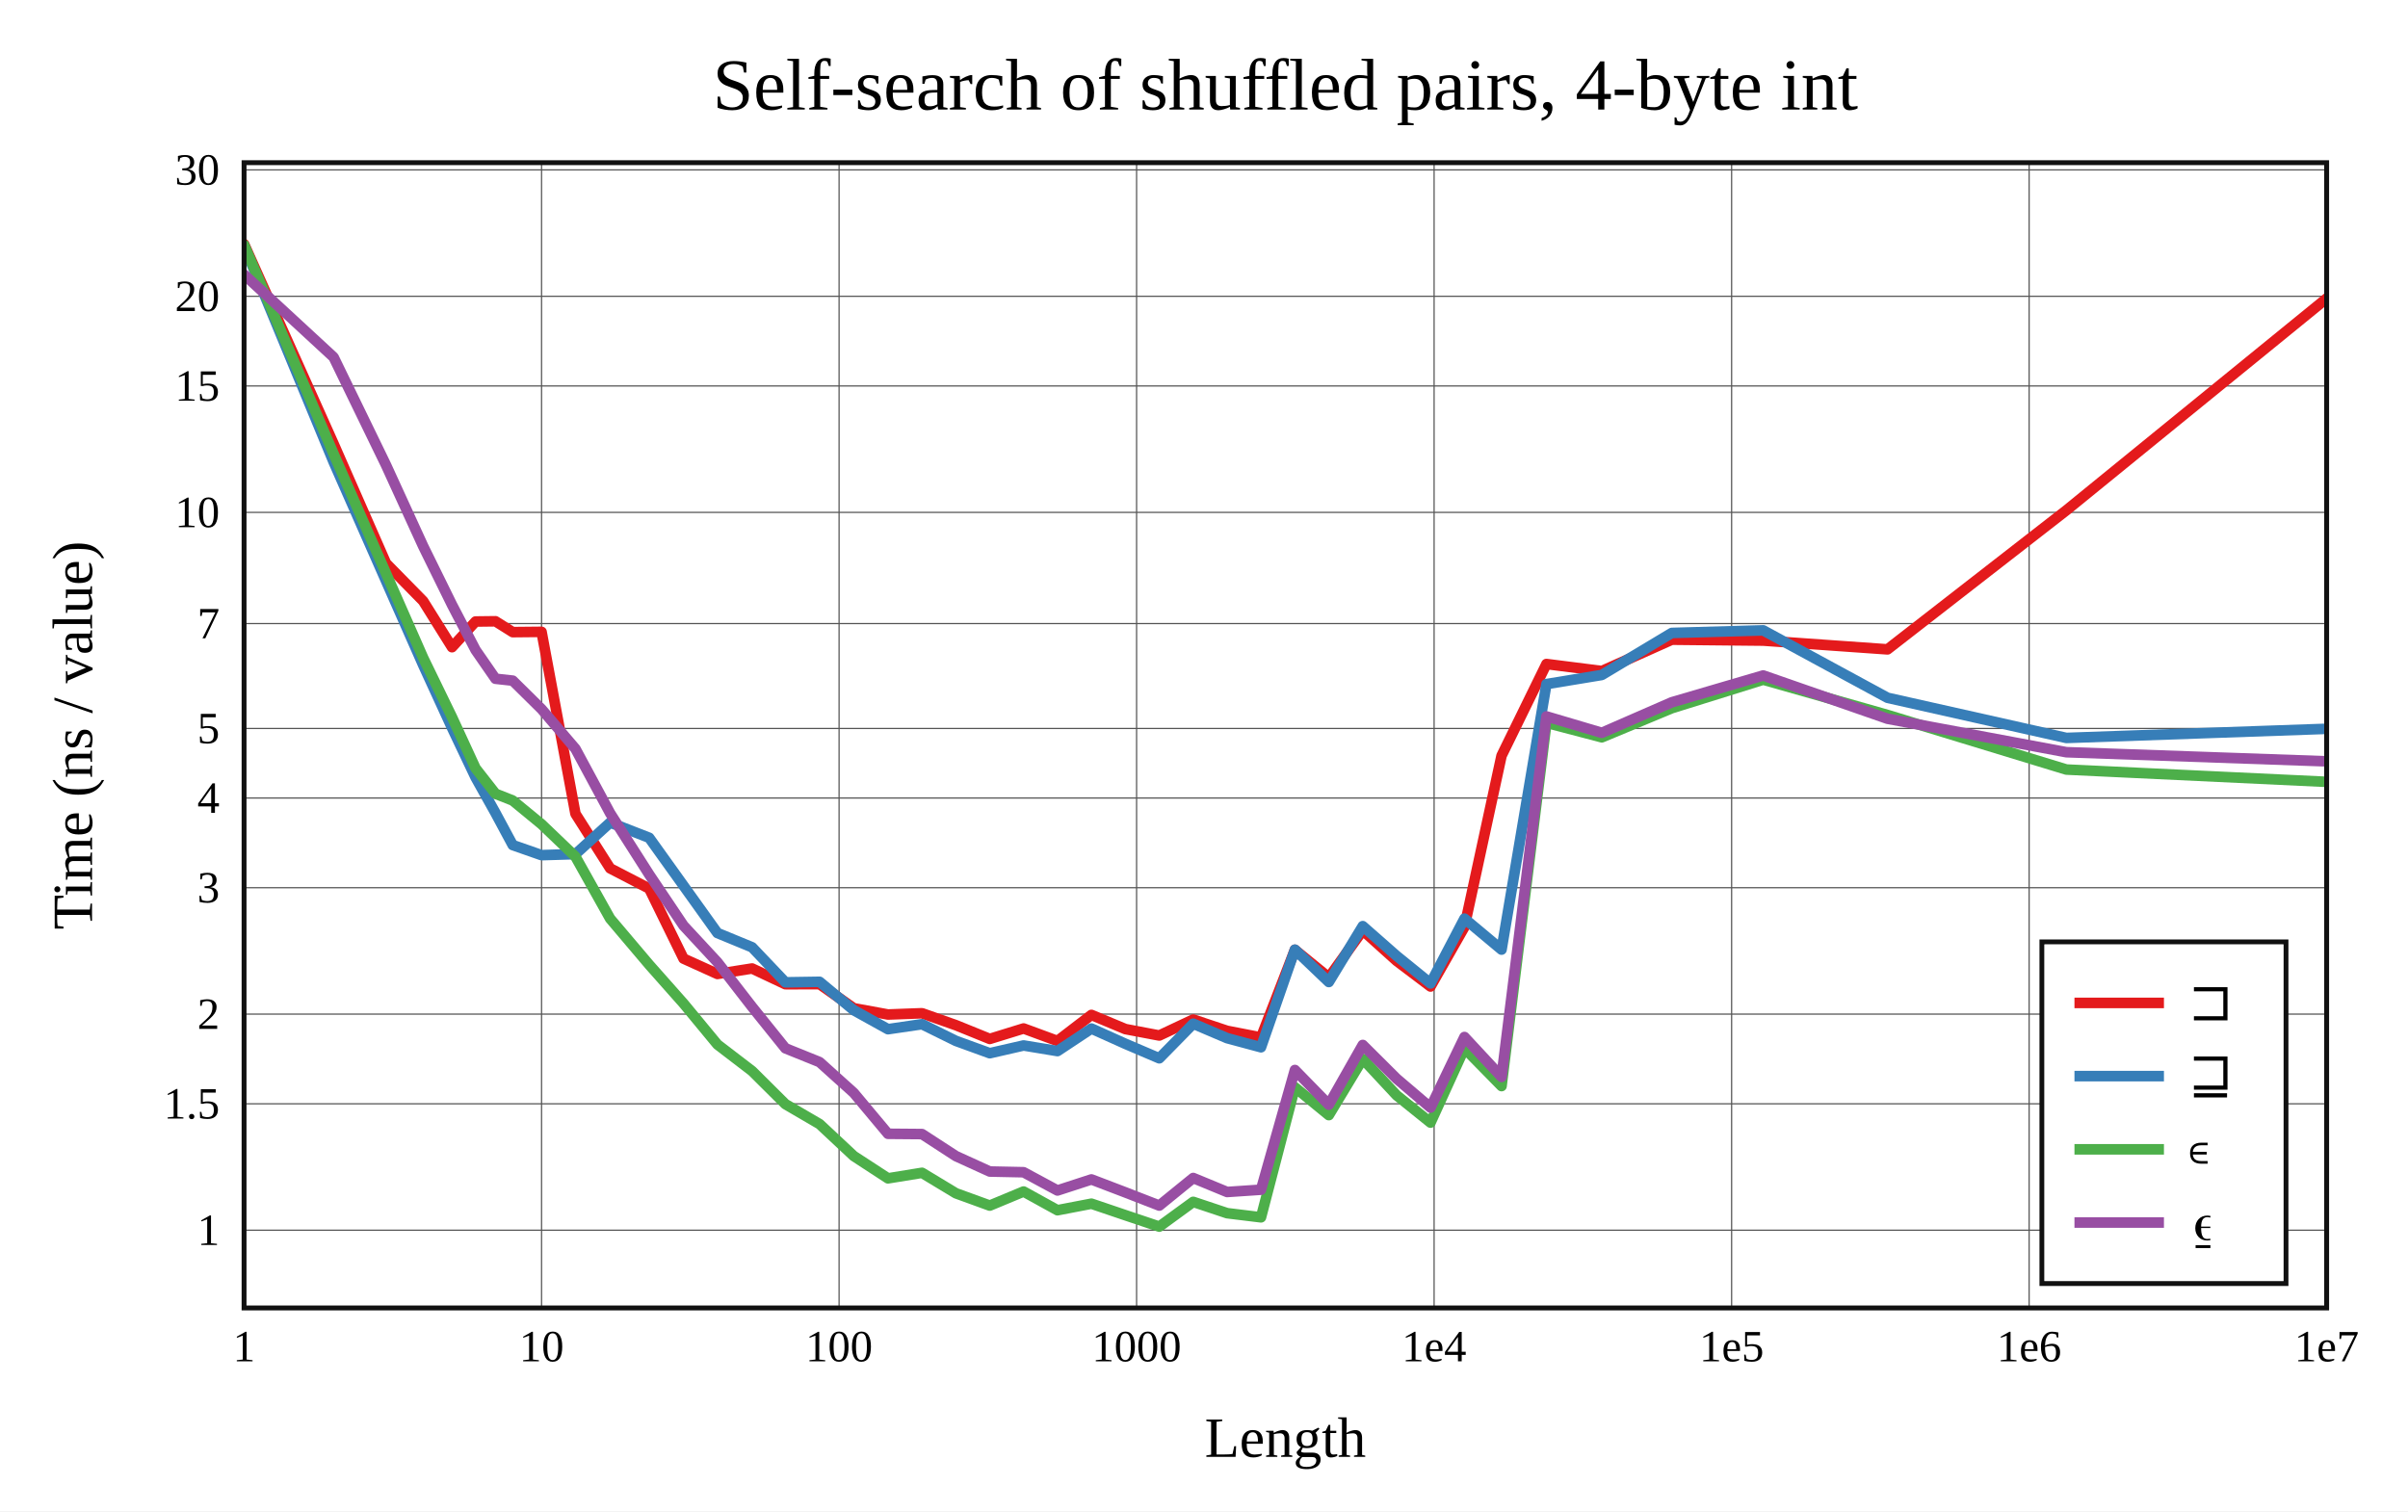
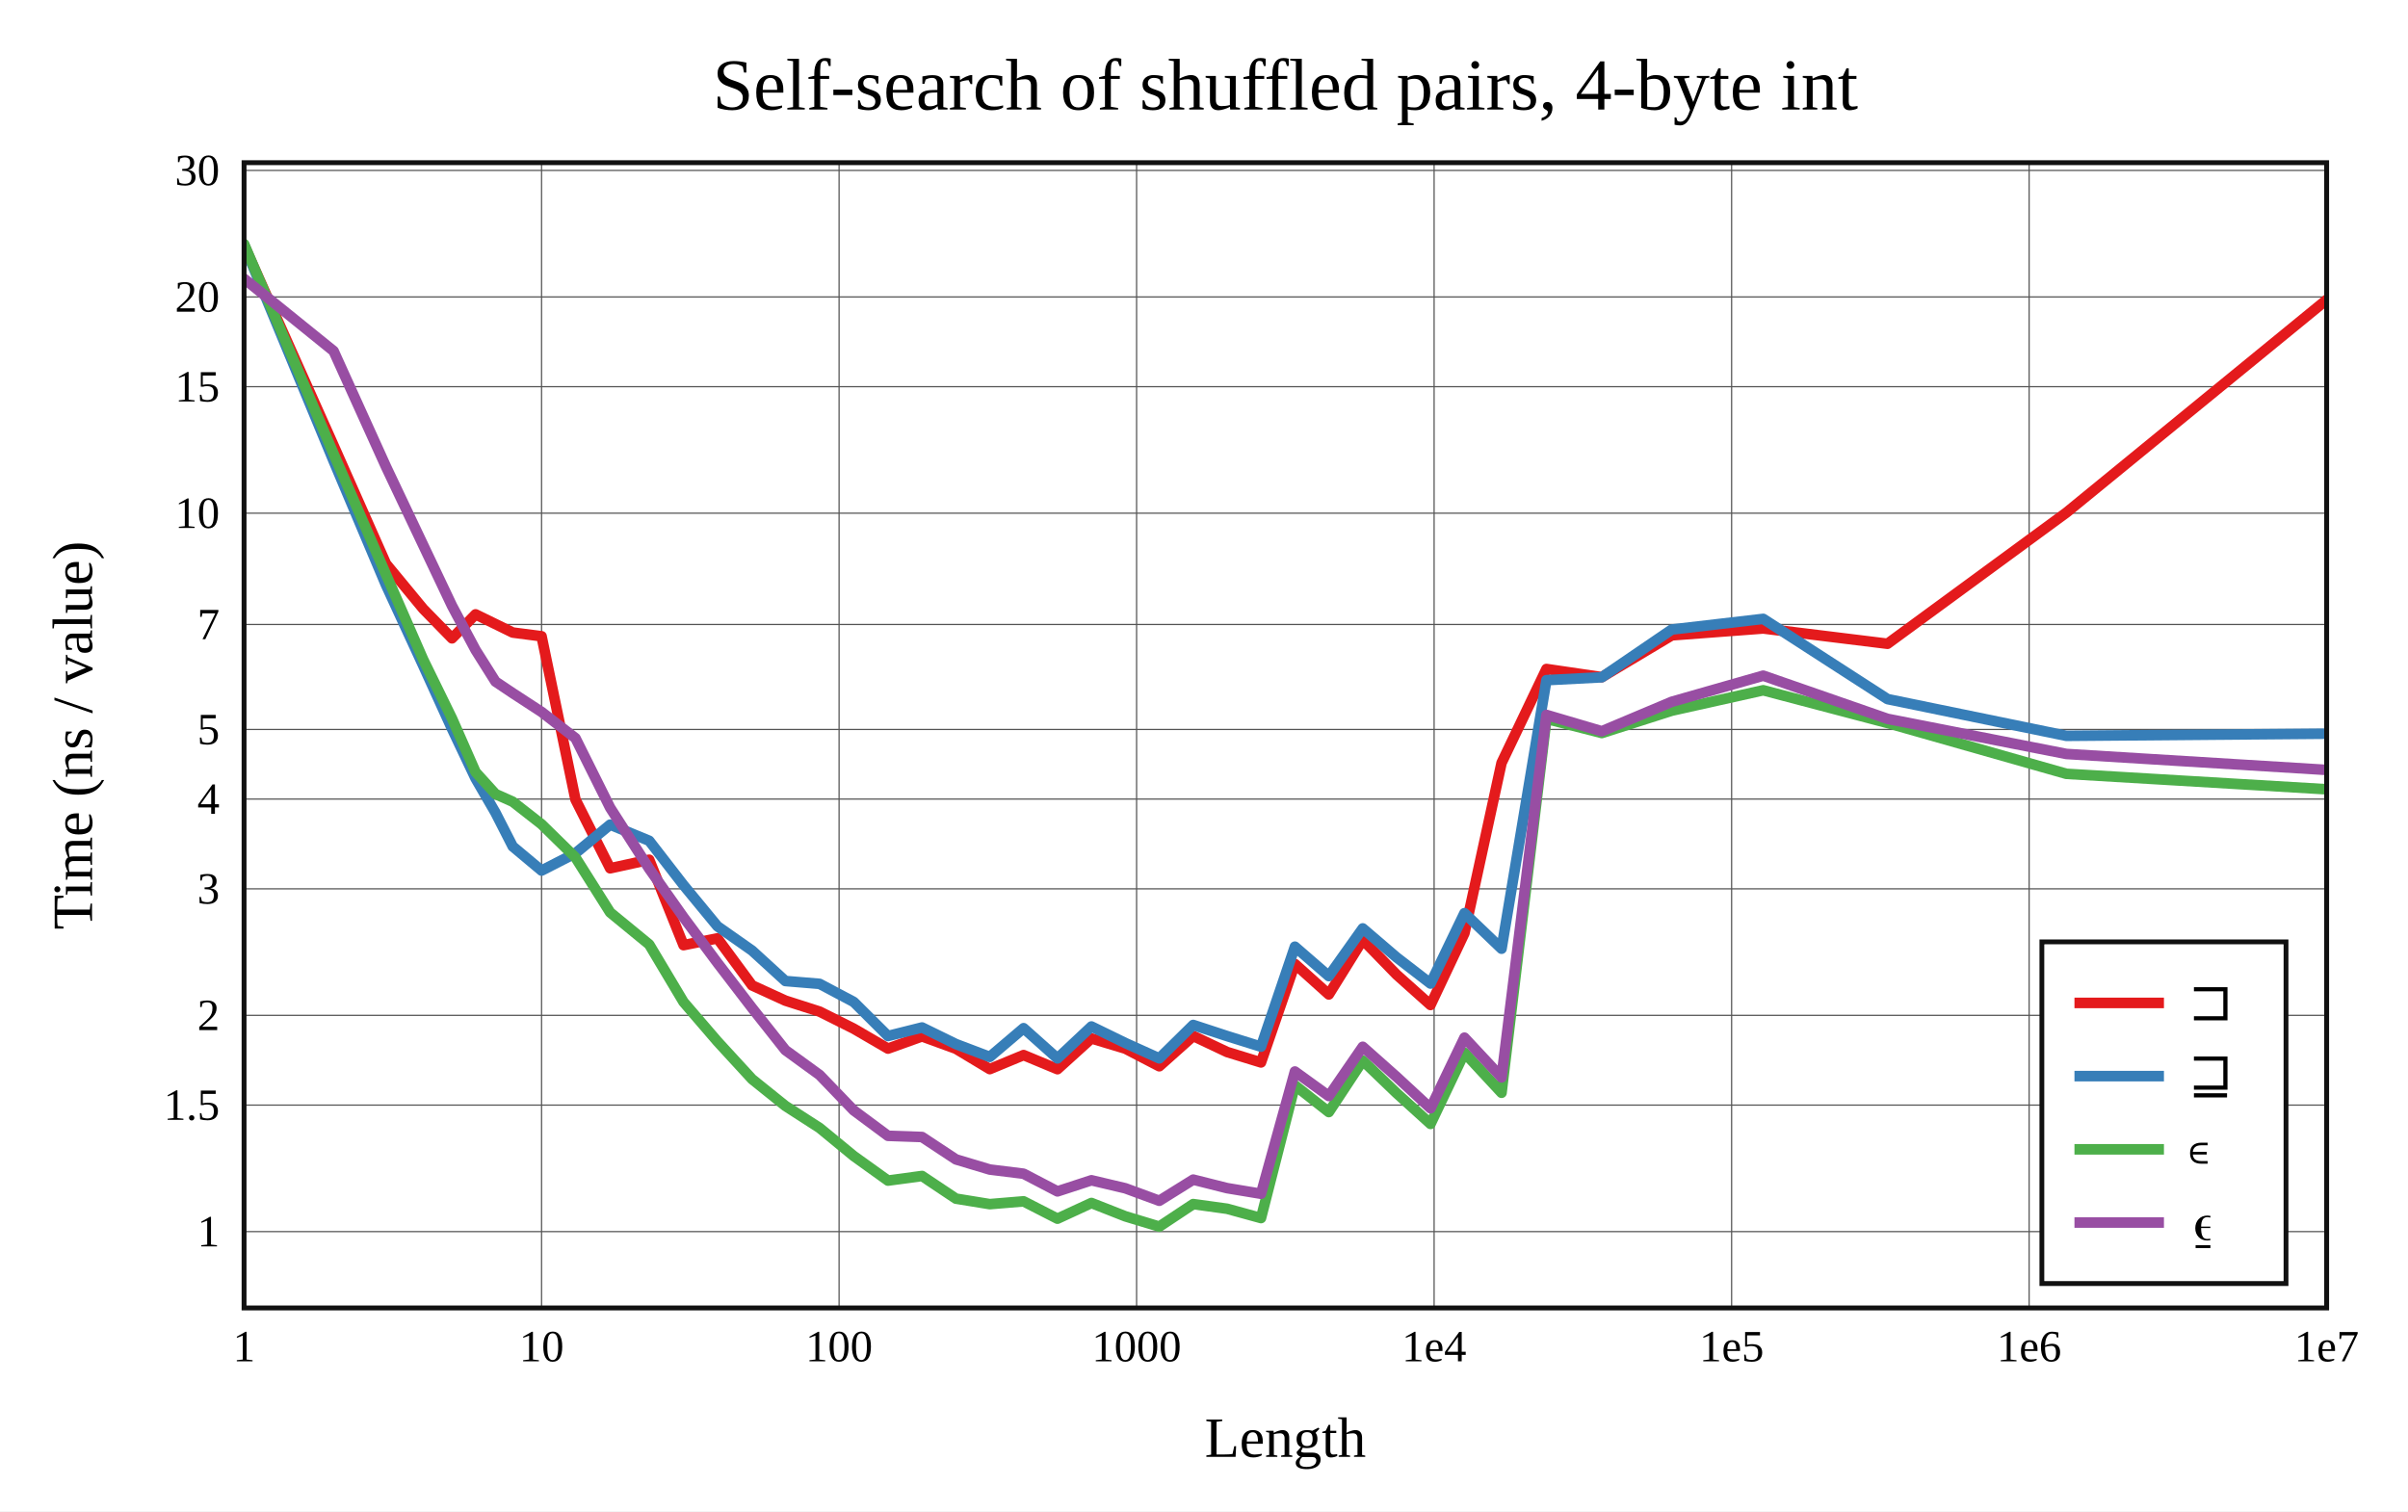
<svg xmlns="http://www.w3.org/2000/svg" viewBox="-60 -40 592 371.6" height="557.4" width="888">
  <g stroke-width="2.6" font-size="14px" text-anchor="middle">
    <defs>
      <clipPath id="clip">
        <rect x="0" y="0" width="512" height="281.6" />
      </clipPath>
    </defs>
    <rect fill="white" x="-60" y="-40" width="592" height="371.6" />
    <text dy="0.33em" font-size="18px" x="256" y="-19">Self-search of shuffled pairs, 4-byte int</text>
    <text dy="0.33em" x="256" y="313.6">Length</text>
    <text dy="0.33em" transform="rotate(-90)" x="-140.8" y="-42">Time (ns / value)</text>
    <g stroke-width="0.3" stroke="#555">
      <path d="M73.143 0v281.6" />
      <path d="M146.286 0v281.6" />
      <path d="M219.429 0v281.6" />
      <path d="M292.571 0v281.6" />
      <path d="M365.714 0v281.6" />
      <path d="M438.857 0v281.6" />
-       <path d="M0 262.485h512" />
-       <path d="M0 231.404h512" />
-       <path d="M0 209.353h512" />
-       <path d="M0 178.272h512" />
-       <path d="M0 156.221h512" />
-       <path d="M0 139.116h512" />
-       <path d="M0 113.324h512" />
-       <path d="M0 85.984h512" />
-       <path d="M0 54.903h512" />
-       <path d="M0 32.852h512" />
-       <path d="M0 1.771h512" />
+       <path d="M0 262.831h512" />
+       <path d="M0 231.725h512" />
+       <path d="M0 209.655h512" />
+       <path d="M0 178.549h512" />
+       <path d="M0 156.479h512" />
+       <path d="M0 139.36h512" />
+       <path d="M0 113.548h512" />
+       <path d="M0 86.185h512" />
+       <path d="M0 55.079h512" />
+       <path d="M0 33.009h512" />
+       <path d="M0 1.903h512" />
    </g>
    <g font-size="11px">
      <text dy="0.33em" x="0" y="291.1">1</text>
      <text dy="0.33em" x="73.143" y="291.1">10</text>
      <text dy="0.33em" x="146.286" y="291.1">100</text>
      <text dy="0.33em" x="219.429" y="291.1">1000</text>
      <text dy="0.33em" x="292.571" y="291.1">1e4</text>
      <text dy="0.33em" x="365.714" y="291.1">1e5</text>
      <text dy="0.33em" x="438.857" y="291.1">1e6</text>
      <text dy="0.33em" x="512" y="291.1">1e7</text>
      <g text-anchor="end">
-         <text dy="0.33em" x="-6" y="262.485">1</text>
-         <text dy="0.33em" x="-6" y="231.404">1.5</text>
-         <text dy="0.33em" x="-6" y="209.353">2</text>
-         <text dy="0.33em" x="-6" y="178.272">3</text>
-         <text dy="0.33em" x="-6" y="156.221">4</text>
-         <text dy="0.33em" x="-6" y="139.116">5</text>
-         <text dy="0.33em" x="-6" y="113.324">7</text>
-         <text dy="0.33em" x="-6" y="85.984">10</text>
-         <text dy="0.33em" x="-6" y="54.903">15</text>
-         <text dy="0.33em" x="-6" y="32.852">20</text>
-         <text dy="0.33em" x="-6" y="1.771">30</text>
+         <text dy="0.33em" x="-6" y="262.831">1</text>
+         <text dy="0.33em" x="-6" y="231.725">1.5</text>
+         <text dy="0.33em" x="-6" y="209.655">2</text>
+         <text dy="0.33em" x="-6" y="178.549">3</text>
+         <text dy="0.33em" x="-6" y="156.479">4</text>
+         <text dy="0.33em" x="-6" y="139.36">5</text>
+         <text dy="0.33em" x="-6" y="113.548">7</text>
+         <text dy="0.33em" x="-6" y="86.185">10</text>
+         <text dy="0.33em" x="-6" y="55.079">15</text>
+         <text dy="0.33em" x="-6" y="33.009">20</text>
+         <text dy="0.33em" x="-6" y="1.903">30</text>
      </g>
    </g>
    <rect stroke-width="1.2" stroke="#111" fill="white" transform="translate(442,191.6)" x="0" y="0" width="60" height="84" />
    <g clip-path="url(#clip)" fill="none" stroke-linecap="round" stroke-linejoin="round">
-       <path stroke="#e41a1c" d="M0 20L22.018 69.147L34.898 98.49L44.036 107.794L51.125 119.134L56.916 112.821L61.813 112.764L66.055 115.43L73.143 115.362L81.477 160.101L89.999 173.512L99.601 178.487L108.041 195.702L116.375 199.479L124.897 198.138L133.087 202L141.495 201.99L149.886 207.907L158.307 209.45L166.675 209.141L175.009 212.077L183.333 215.453L191.644 212.885L199.973 215.955L208.325 209.548L216.676 213.034L225.008 214.615L233.35 210.689L241.684 213.468L250.012 215.088L258.349 193.544L266.687 200.341L275.026 188.761L283.357 196.261L291.692 202.563L300.029 187.921L309.151 145.819L320.186 123.272L333.798 124.997L351.014 117.289L373.482 117.513L404.039 119.668L448.011 85.476L516.717 29.527" />
-       <path stroke="#377eb8" d="M0 20.392L22.018 73.59L34.898 102.824L44.036 123.518L51.125 138.956L56.916 151.145L61.813 159.9L66.055 167.789L73.143 170.267L81.477 170.01L89.999 162.255L99.601 165.996L108.041 177.777L116.375 189.41L124.897 192.92L133.087 201.537L141.495 201.411L149.886 208.389L158.307 213.061L166.675 211.833L175.009 215.94L183.333 218.969L191.644 217.065L199.973 218.441L208.325 212.908L216.676 216.66L225.008 220.217L233.35 211.714L241.684 215.268L250.012 217.505L258.349 193.504L266.687 201.463L275.026 187.724L283.357 195.045L291.692 201.811L300.029 185.871L309.151 193.492L320.186 128.207L333.798 125.964L351.014 115.632L373.482 114.998L404.039 131.576L448.011 141.447L516.717 139.039" />
-       <path stroke="#4daf4a" d="M0 20.211L22.018 71.598L34.898 100.974L44.036 121.752L51.125 136.339L56.916 148.908L61.813 155.163L66.055 156.836L73.143 162.664L81.477 170.646L89.999 185.867L99.601 197.206L108.041 206.733L116.375 216.818L124.897 223.35L133.087 231.487L141.495 236.393L149.886 244.243L158.307 249.734L166.675 248.375L175.009 253.408L183.333 256.434L191.644 252.977L199.973 257.573L208.325 255.968L216.676 258.8L225.008 261.6L233.35 255.518L241.684 258.301L250.012 259.319L258.349 227.35L266.687 234.19L275.026 220.367L283.357 229.317L291.692 236.029L300.029 217.752L309.151 227.047L320.186 137.719L333.798 141.292L351.014 134.129L373.482 127.121L404.039 135.802L448.011 149.217L516.717 152.466" />
-       <path stroke="#984ea3" d="M0 27.501L22.018 47.83L34.898 74.35L44.036 94.308L51.125 108.716L56.916 119.821L61.813 126.892L66.055 127.36L73.143 134.359L81.477 144.127L89.999 159.955L99.601 175.017L108.041 187.595L116.375 196.585L124.897 207.577L133.087 217.758L141.495 221.152L149.886 228.711L158.307 238.781L166.675 238.85L175.009 244.268L183.333 248.058L191.644 248.232L199.973 252.719L208.325 250.003L216.676 253.193L225.008 256.431L233.35 249.651L241.684 253.089L250.012 252.531L258.349 223.096L266.687 231.628L275.026 216.937L283.357 225.229L291.692 232.333L300.029 214.983L309.151 224.801L320.186 136.153L333.798 140.189L351.014 132.679L373.482 126.088L404.039 136.73L448.011 144.956L516.717 147.364" />
+       <path stroke="#e41a1c" d="M0 20.285L22.018 69.568L34.898 98.632L44.036 109.702L51.125 116.958L56.916 111.063L61.813 113.45L66.055 115.532L73.143 116.447L81.477 156.597L89.999 173.5L99.601 171.395L108.041 192.397L116.375 190.729L124.897 202.289L133.087 206.04L141.495 208.733L149.886 212.933L158.307 217.833L166.675 214.83L175.009 217.868L183.333 222.873L191.644 219.427L199.973 222.893L208.325 215.33L216.676 217.845L225.008 222.175L233.35 214.732L241.684 218.676L250.012 221.233L258.349 197.024L266.687 204.517L275.026 191.089L283.357 199.656L291.692 207.109L300.029 189.455L309.151 147.593L320.186 124.496L333.798 126.497L351.014 116.219L373.482 114.53L404.039 118.29L448.011 86.046L516.717 29.851" />
+       <path stroke="#377eb8" d="M0 20.235L22.018 73.34L34.898 103.844L44.036 123.636L51.125 139.193L56.916 151.396L61.813 159.831L66.055 168.127L73.143 174.058L81.477 169.789L89.999 162.769L99.601 166.73L108.041 177.637L116.375 187.749L124.897 193.733L133.087 201.218L141.495 201.913L149.886 206.363L158.307 214.735L166.675 212.642L175.009 216.716L183.333 219.875L191.644 212.814L199.973 220.249L208.325 212.401L216.676 216.472L225.008 220.235L233.35 212.024L241.684 214.756L250.012 217.36L258.349 192.774L266.687 200.01L275.026 188.283L283.357 195.411L291.692 201.839L300.029 184.535L309.151 193.27L320.186 127.242L333.798 126.532L351.014 114.785L373.482 112.173L404.039 131.896L448.011 140.929L516.717 140.364" />
+       <path stroke="#4daf4a" d="M0 20L22.018 71.602L34.898 101.261L44.036 122.169L51.125 136.659L56.916 149.837L61.813 155.238L66.055 157.128L73.143 162.671L81.477 170.84L89.999 184.35L99.601 192.229L108.041 206.367L116.375 216.064L124.897 225.344L133.087 231.925L141.495 237.342L149.886 244.244L158.307 250.288L166.675 249.154L175.009 254.725L183.333 256.079L191.644 255.389L199.973 259.653L208.325 255.796L216.676 259.079L225.008 261.6L233.35 256.066L241.684 257.215L250.012 259.5L258.349 226.865L266.687 233.435L275.026 220.79L283.357 228.792L291.692 236.349L300.029 218.856L309.151 228.692L320.186 136.747L333.798 140.239L351.014 134.74L373.482 129.726L404.039 137.768L448.011 150.272L516.717 154.353" />
+       <path stroke="#984ea3" d="M0 28.524L22.018 46.319L34.898 74.758L44.036 94.025L51.125 108.963L56.916 119.817L61.813 127.587L66.055 130.433L73.143 135.053L81.477 141.499L89.999 158.602L99.601 173.599L108.041 185.546L116.375 196.742L124.897 207.854L133.087 218.206L141.495 224.311L149.886 233.028L158.307 239.279L166.675 239.57L175.009 245.076L183.333 247.571L191.644 248.599L199.973 252.941L208.325 250.213L216.676 252.184L225.008 255.25L233.35 250.052L241.684 252.146L250.012 253.529L258.349 223.469L266.687 229.501L275.026 217.389L283.357 224.79L291.692 232.509L300.029 215.143L309.151 224.916L320.186 135.788L333.798 139.803L351.014 132.552L373.482 126.136L404.039 136.752L448.011 145.386L516.717 149.599" />
    </g>
    <rect stroke-width="1.2" stroke="#111" fill="none" x="0" y="0" width="512" height="281.6" />
    <g transform="translate(442,191.6)" text-anchor="start" font-size="13px">
      <rect fill="white" opacity="0.6" x="0.65" y="0.65" width="58.7" height="82.7" />
      <path stroke="#e41a1c" d="M8 15h22" />
      <path stroke="#377eb8" d="M8 33h22" />
      <path stroke="#4daf4a" d="M8 51h22" />
      <path stroke="#984ea3" d="M8 69h22" />
      <text dy="0.33em" x="36" y="15">⊐</text>
      <text dy="0.33em" x="36" y="33">⊒</text>
      <text dy="0.33em" x="36" y="51">∊</text>
      <text dy="0.33em" x="36" y="69">⍷</text>
    </g>
  </g>
</svg>
